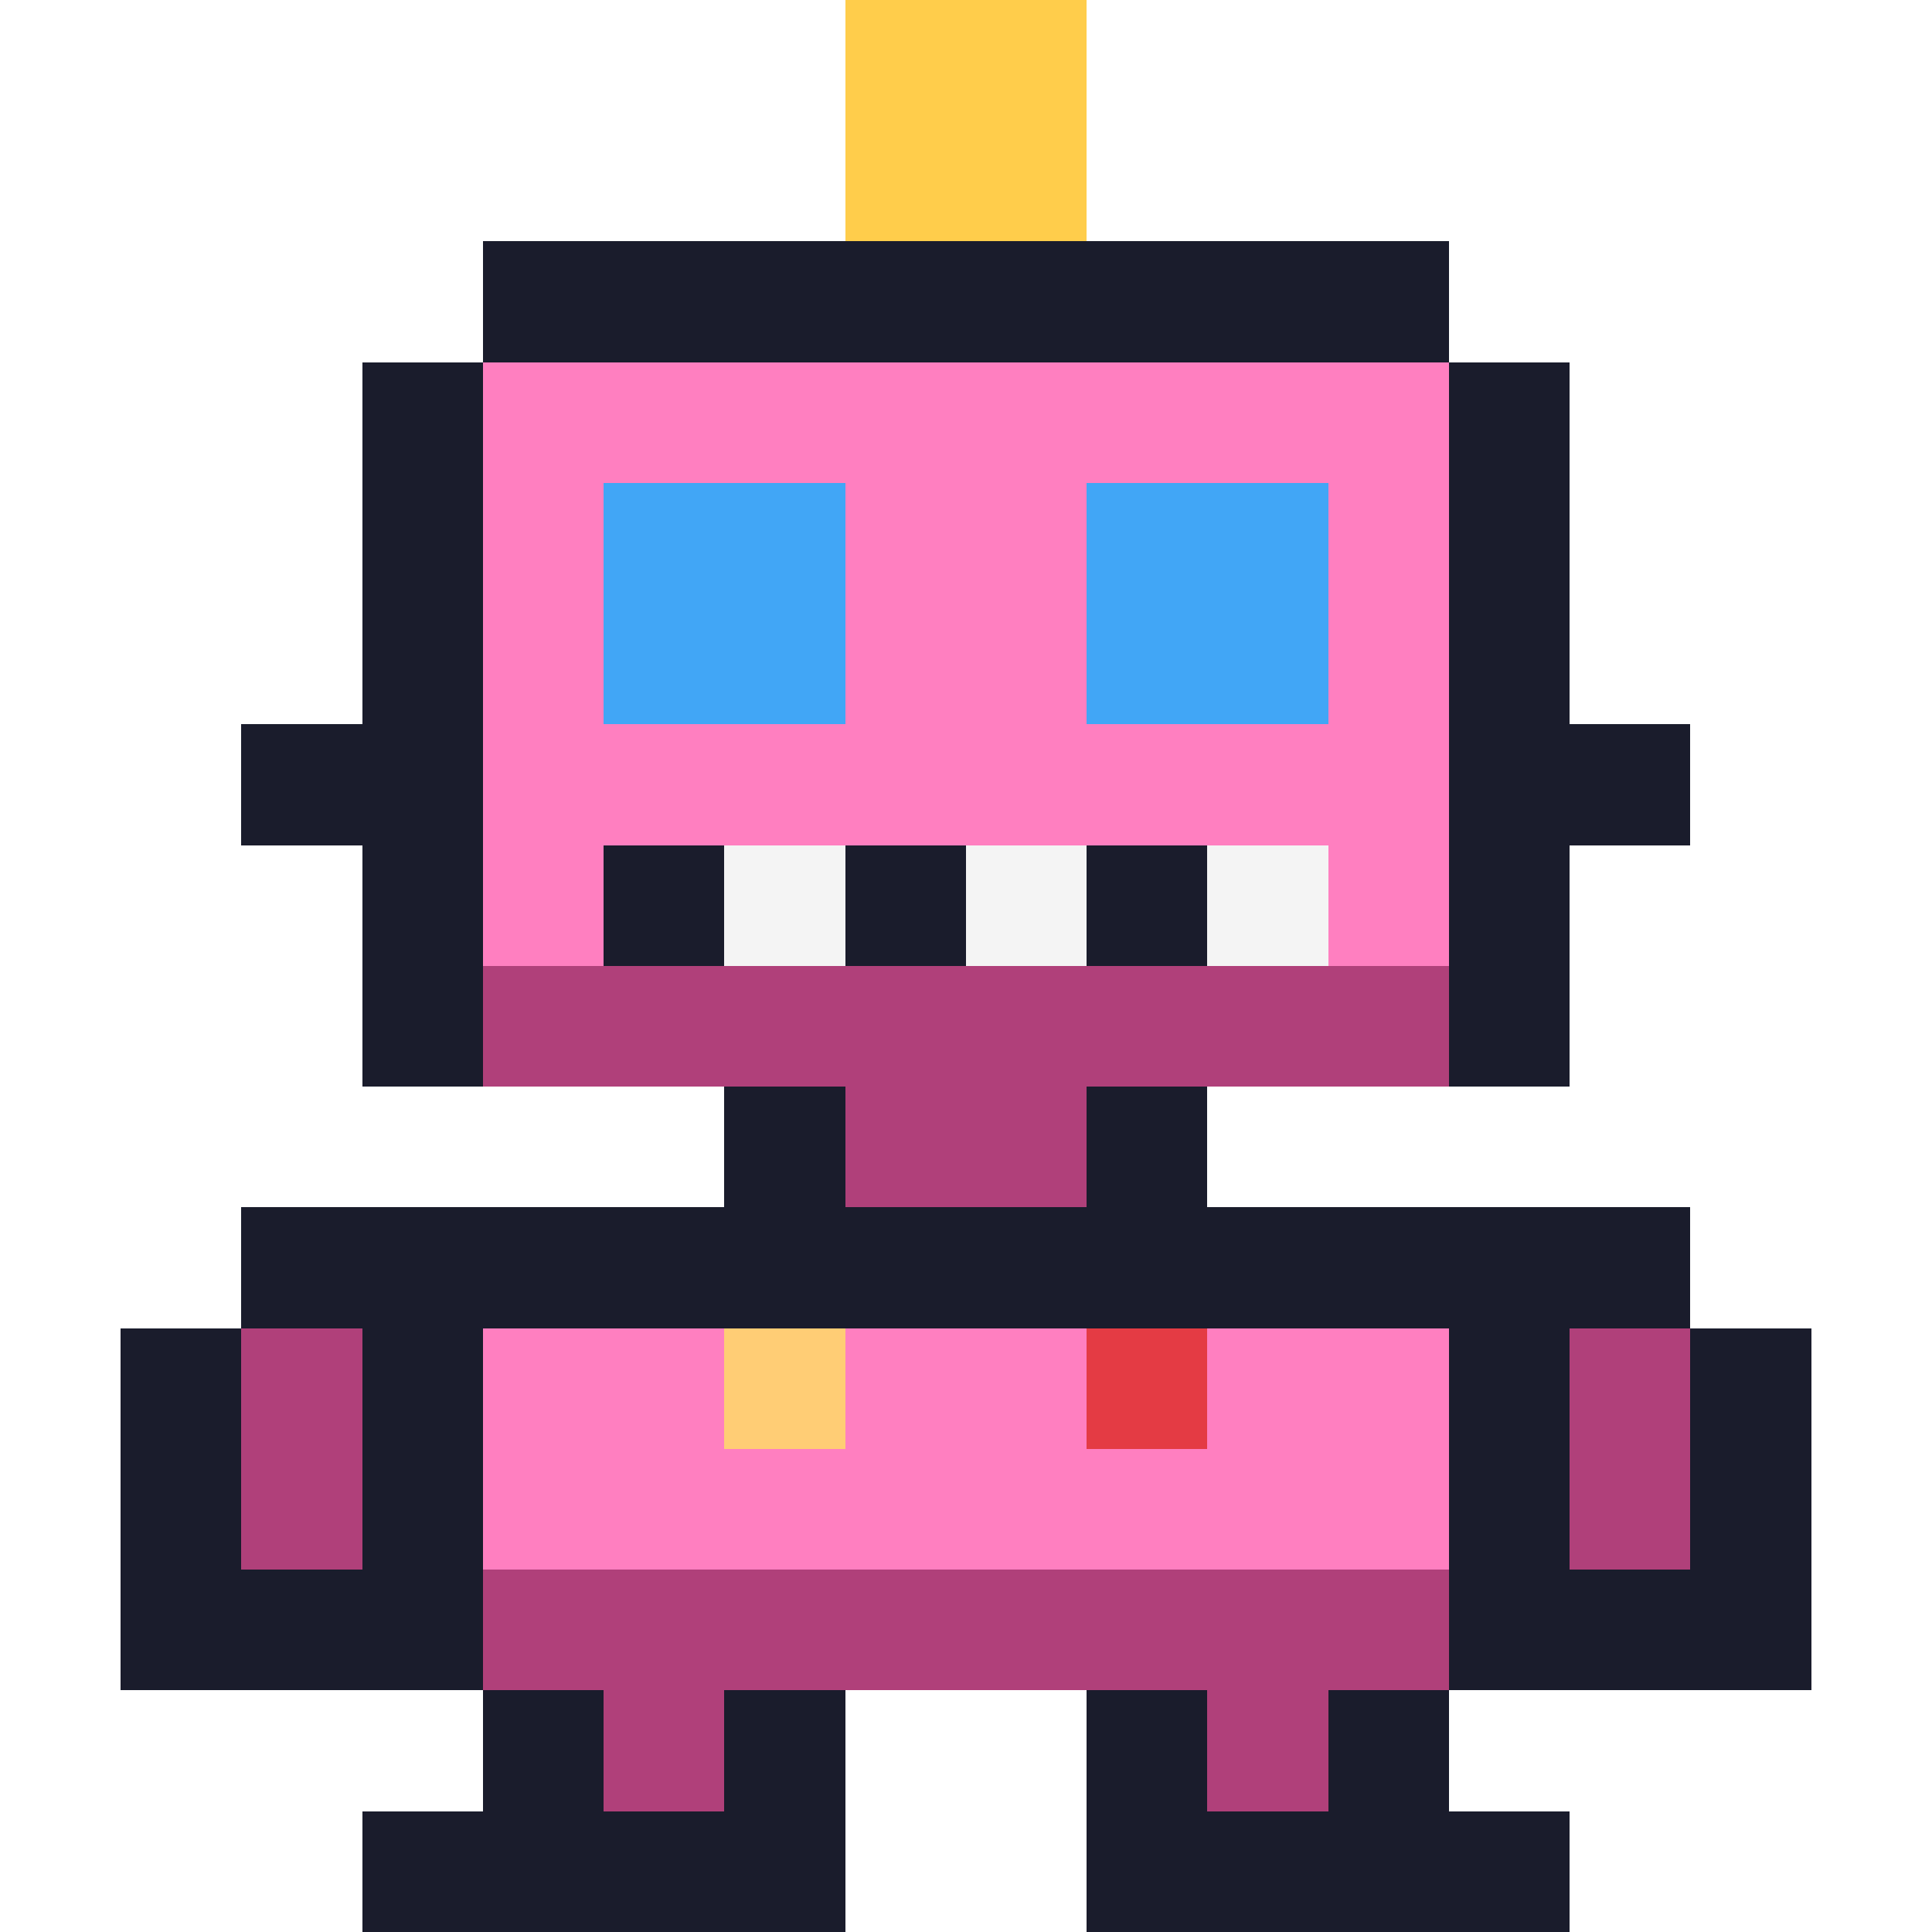
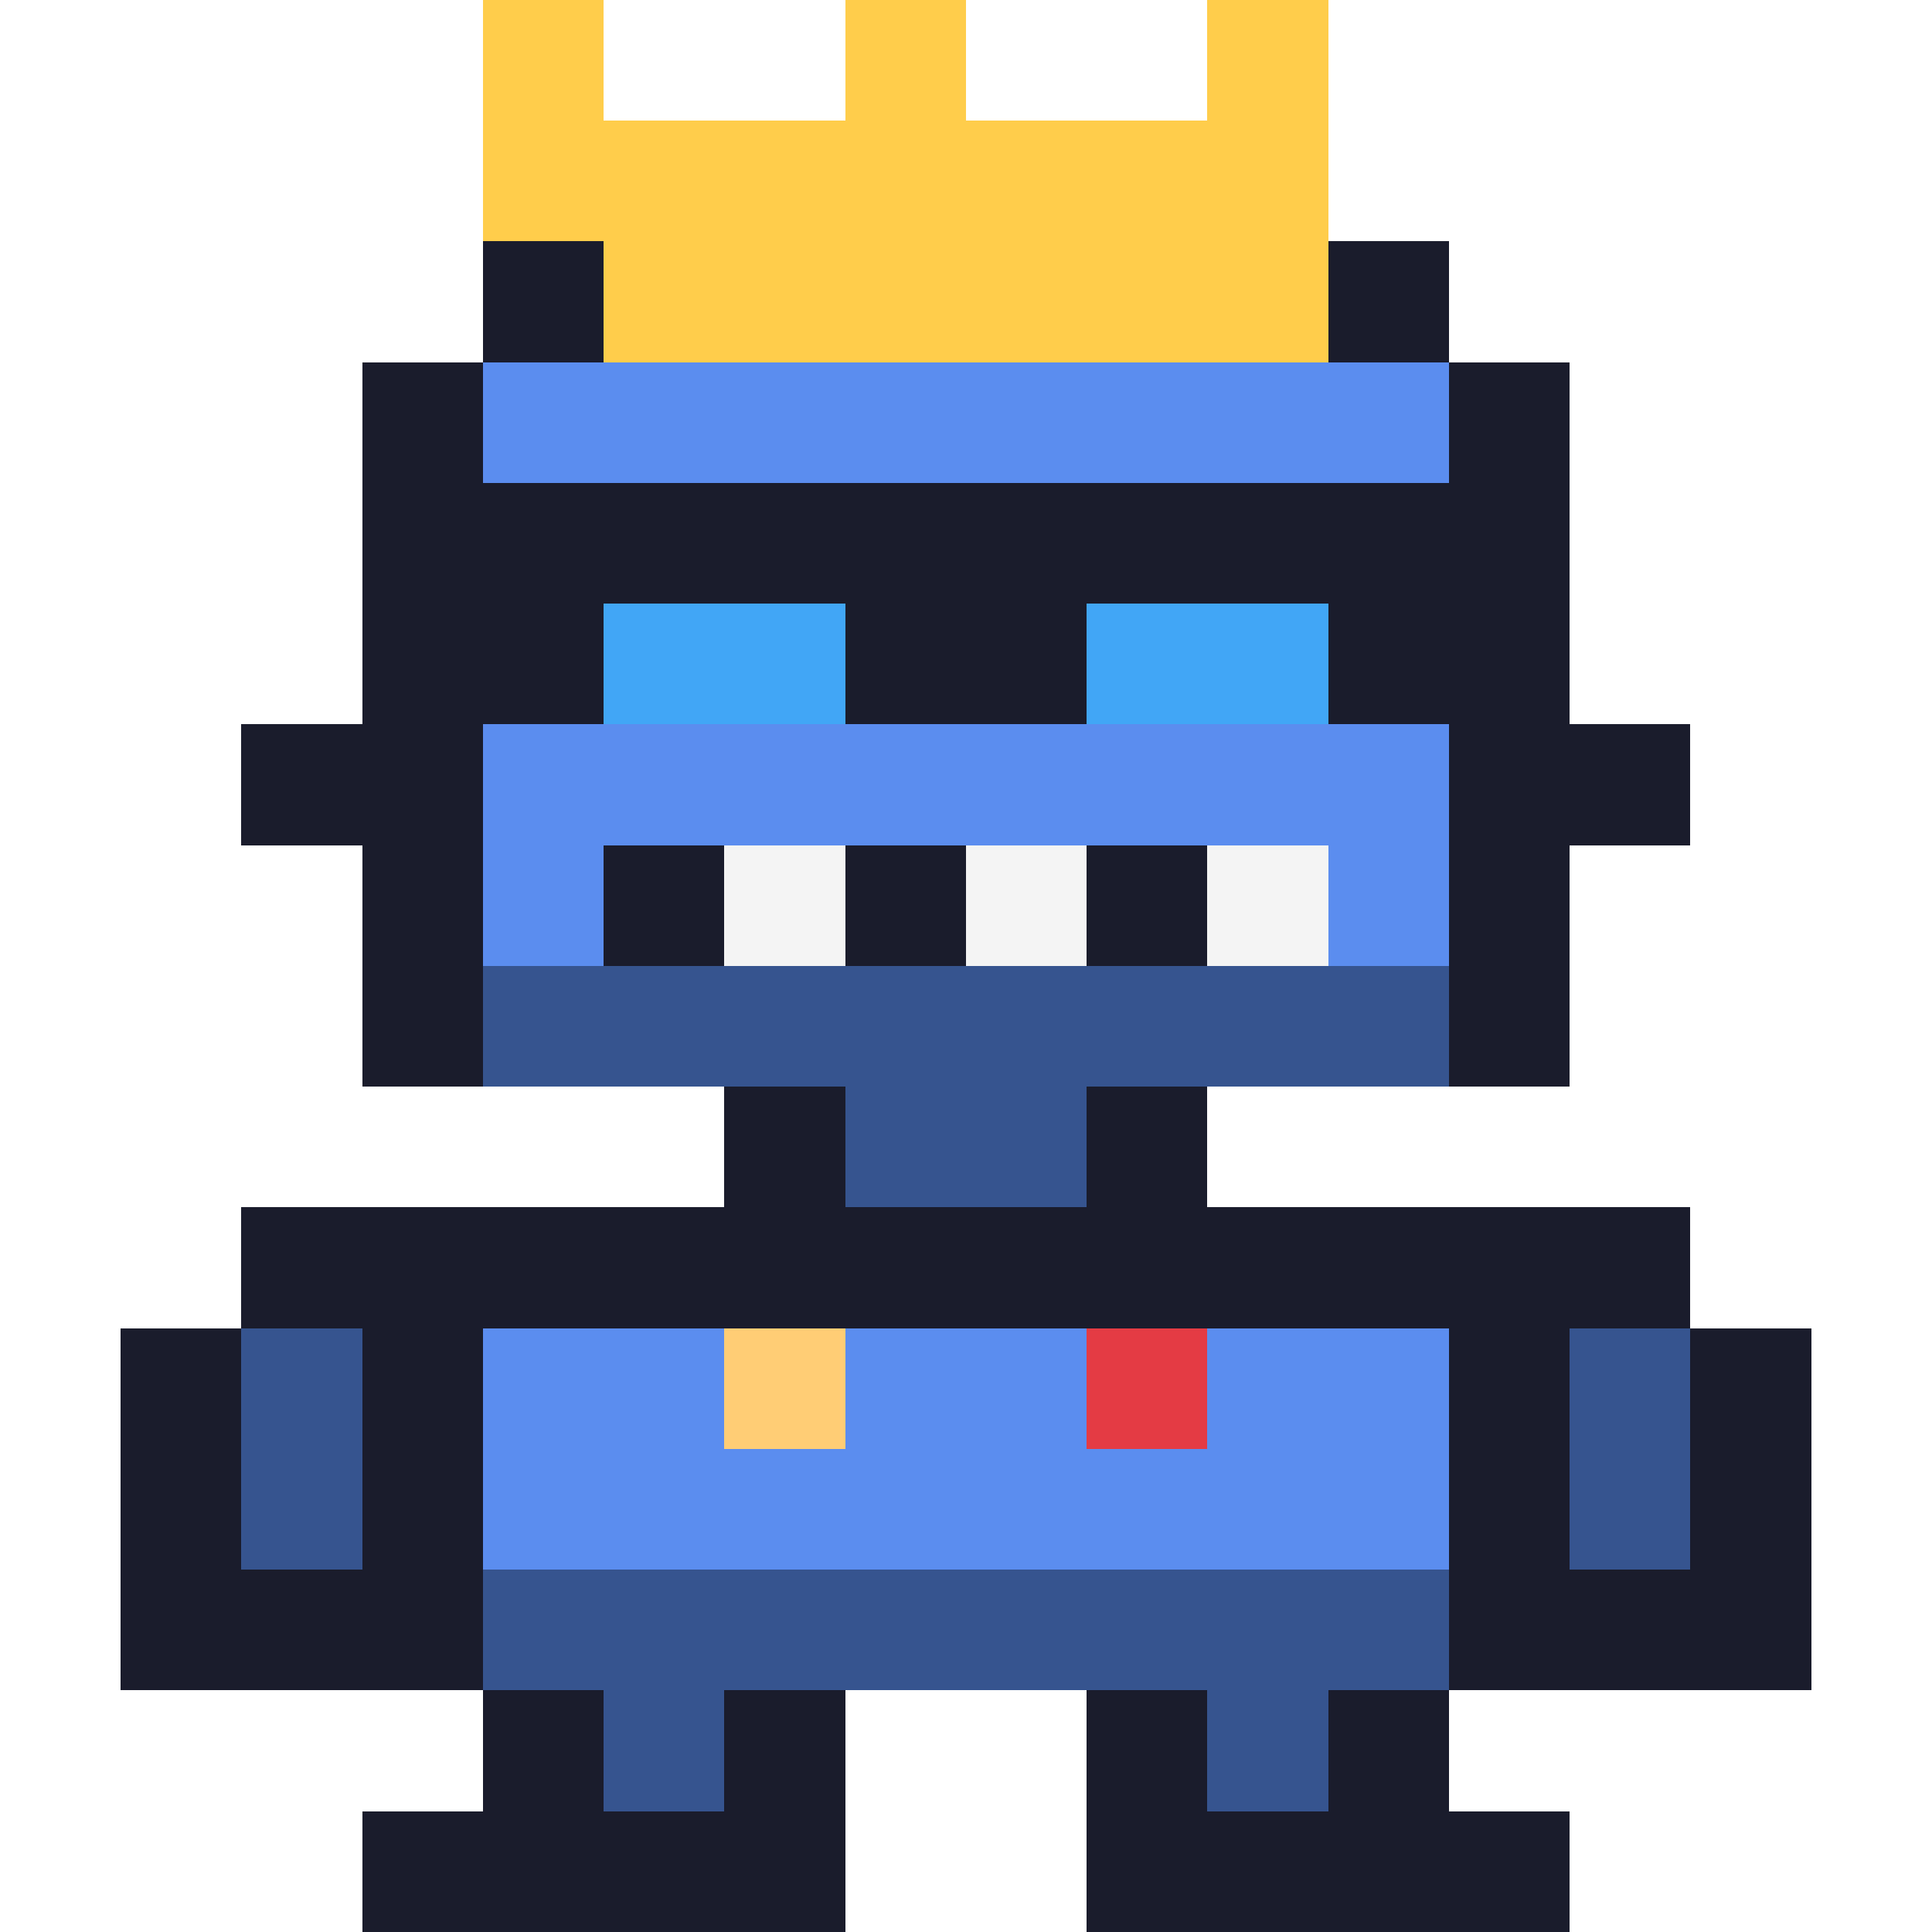
<svg xmlns="http://www.w3.org/2000/svg" viewBox="0 0 16 16" width="64" height="64" shape-rendering="crispEdges">
-   <rect x="7" y="0" width="2" height="1" fill="#ffcd4b" />
-   <rect x="7" y="1" width="2" height="1" fill="#ffcd4b" />
-   <rect x="4" y="2" width="8" height="1" fill="#1a1c2c" />
+   <rect x="4" y="0" width="1" height="1" fill="#ffcd4b" />
+   <rect x="7" y="0" width="1" height="1" fill="#ffcd4b" />
+   <rect x="10" y="0" width="1" height="1" fill="#ffcd4b" />
+   <rect x="4" y="1" width="7" height="1" fill="#ffcd4b" />
+   <rect x="4" y="2" width="1" height="1" fill="#1a1c2c" />
+   <rect x="5" y="2" width="6" height="1" fill="#ffcd4b" />
+   <rect x="11" y="2" width="1" height="1" fill="#1a1c2c" />
  <rect x="3" y="3" width="1" height="1" fill="#1a1c2c" />
-   <rect x="4" y="3" width="8" height="1" fill="#ff7fc0" />
+   <rect x="4" y="3" width="8" height="1" fill="#5b8def" />
  <rect x="12" y="3" width="1" height="1" fill="#1a1c2c" />
  <rect x="3" y="4" width="1" height="1" fill="#1a1c2c" />
-   <rect x="4" y="4" width="1" height="1" fill="#ff7fc0" />
-   <rect x="5" y="4" width="2" height="1" fill="#41a6f6" />
-   <rect x="7" y="4" width="2" height="1" fill="#ff7fc0" />
-   <rect x="9" y="4" width="2" height="1" fill="#41a6f6" />
-   <rect x="11" y="4" width="1" height="1" fill="#ff7fc0" />
+   <rect x="4" y="4" width="8" height="1" fill="#1a1c2c" />
  <rect x="12" y="4" width="1" height="1" fill="#1a1c2c" />
  <rect x="3" y="5" width="1" height="1" fill="#1a1c2c" />
-   <rect x="4" y="5" width="1" height="1" fill="#ff7fc0" />
+   <rect x="4" y="5" width="1" height="1" fill="#1a1c2c" />
  <rect x="5" y="5" width="2" height="1" fill="#41a6f6" />
-   <rect x="7" y="5" width="2" height="1" fill="#ff7fc0" />
+   <rect x="7" y="5" width="2" height="1" fill="#1a1c2c" />
  <rect x="9" y="5" width="2" height="1" fill="#41a6f6" />
-   <rect x="11" y="5" width="1" height="1" fill="#ff7fc0" />
+   <rect x="11" y="5" width="1" height="1" fill="#1a1c2c" />
  <rect x="12" y="5" width="1" height="1" fill="#1a1c2c" />
  <rect x="2" y="6" width="2" height="1" fill="#1a1c2c" />
-   <rect x="4" y="6" width="8" height="1" fill="#ff7fc0" />
+   <rect x="4" y="6" width="8" height="1" fill="#5b8def" />
  <rect x="12" y="6" width="2" height="1" fill="#1a1c2c" />
  <rect x="3" y="7" width="1" height="1" fill="#1a1c2c" />
-   <rect x="4" y="7" width="1" height="1" fill="#ff7fc0" />
+   <rect x="4" y="7" width="1" height="1" fill="#5b8def" />
  <rect x="5" y="7" width="1" height="1" fill="#1a1c2c" />
  <rect x="6" y="7" width="1" height="1" fill="#f4f4f4" />
  <rect x="7" y="7" width="1" height="1" fill="#1a1c2c" />
  <rect x="8" y="7" width="1" height="1" fill="#f4f4f4" />
  <rect x="9" y="7" width="1" height="1" fill="#1a1c2c" />
  <rect x="10" y="7" width="1" height="1" fill="#f4f4f4" />
-   <rect x="11" y="7" width="1" height="1" fill="#ff7fc0" />
+   <rect x="11" y="7" width="1" height="1" fill="#5b8def" />
  <rect x="12" y="7" width="1" height="1" fill="#1a1c2c" />
  <rect x="3" y="8" width="1" height="1" fill="#1a1c2c" />
-   <rect x="4" y="8" width="8" height="1" fill="#b0407a" />
+   <rect x="4" y="8" width="8" height="1" fill="#36548f" />
  <rect x="12" y="8" width="1" height="1" fill="#1a1c2c" />
  <rect x="6" y="9" width="1" height="1" fill="#1a1c2c" />
-   <rect x="7" y="9" width="2" height="1" fill="#b0407a" />
+   <rect x="7" y="9" width="2" height="1" fill="#36548f" />
  <rect x="9" y="9" width="1" height="1" fill="#1a1c2c" />
  <rect x="2" y="10" width="12" height="1" fill="#1a1c2c" />
  <rect x="1" y="11" width="1" height="1" fill="#1a1c2c" />
-   <rect x="2" y="11" width="1" height="1" fill="#b0407a" />
+   <rect x="2" y="11" width="1" height="1" fill="#36548f" />
  <rect x="3" y="11" width="1" height="1" fill="#1a1c2c" />
-   <rect x="4" y="11" width="2" height="1" fill="#ff7fc0" />
+   <rect x="4" y="11" width="2" height="1" fill="#5b8def" />
  <rect x="6" y="11" width="1" height="1" fill="#ffcd75" />
-   <rect x="7" y="11" width="2" height="1" fill="#ff7fc0" />
+   <rect x="7" y="11" width="2" height="1" fill="#5b8def" />
  <rect x="9" y="11" width="1" height="1" fill="#e43b44" />
-   <rect x="10" y="11" width="2" height="1" fill="#ff7fc0" />
+   <rect x="10" y="11" width="2" height="1" fill="#5b8def" />
  <rect x="12" y="11" width="1" height="1" fill="#1a1c2c" />
-   <rect x="13" y="11" width="1" height="1" fill="#b0407a" />
+   <rect x="13" y="11" width="1" height="1" fill="#36548f" />
  <rect x="14" y="11" width="1" height="1" fill="#1a1c2c" />
  <rect x="1" y="12" width="1" height="1" fill="#1a1c2c" />
-   <rect x="2" y="12" width="1" height="1" fill="#b0407a" />
+   <rect x="2" y="12" width="1" height="1" fill="#36548f" />
  <rect x="3" y="12" width="1" height="1" fill="#1a1c2c" />
-   <rect x="4" y="12" width="8" height="1" fill="#ff7fc0" />
+   <rect x="4" y="12" width="8" height="1" fill="#5b8def" />
  <rect x="12" y="12" width="1" height="1" fill="#1a1c2c" />
-   <rect x="13" y="12" width="1" height="1" fill="#b0407a" />
+   <rect x="13" y="12" width="1" height="1" fill="#36548f" />
  <rect x="14" y="12" width="1" height="1" fill="#1a1c2c" />
  <rect x="1" y="13" width="3" height="1" fill="#1a1c2c" />
-   <rect x="4" y="13" width="8" height="1" fill="#b0407a" />
+   <rect x="4" y="13" width="8" height="1" fill="#36548f" />
  <rect x="12" y="13" width="3" height="1" fill="#1a1c2c" />
  <rect x="4" y="14" width="1" height="1" fill="#1a1c2c" />
-   <rect x="5" y="14" width="1" height="1" fill="#b0407a" />
+   <rect x="5" y="14" width="1" height="1" fill="#36548f" />
  <rect x="6" y="14" width="1" height="1" fill="#1a1c2c" />
  <rect x="9" y="14" width="1" height="1" fill="#1a1c2c" />
-   <rect x="10" y="14" width="1" height="1" fill="#b0407a" />
+   <rect x="10" y="14" width="1" height="1" fill="#36548f" />
  <rect x="11" y="14" width="1" height="1" fill="#1a1c2c" />
  <rect x="3" y="15" width="4" height="1" fill="#1a1c2c" />
  <rect x="9" y="15" width="4" height="1" fill="#1a1c2c" />
</svg>
